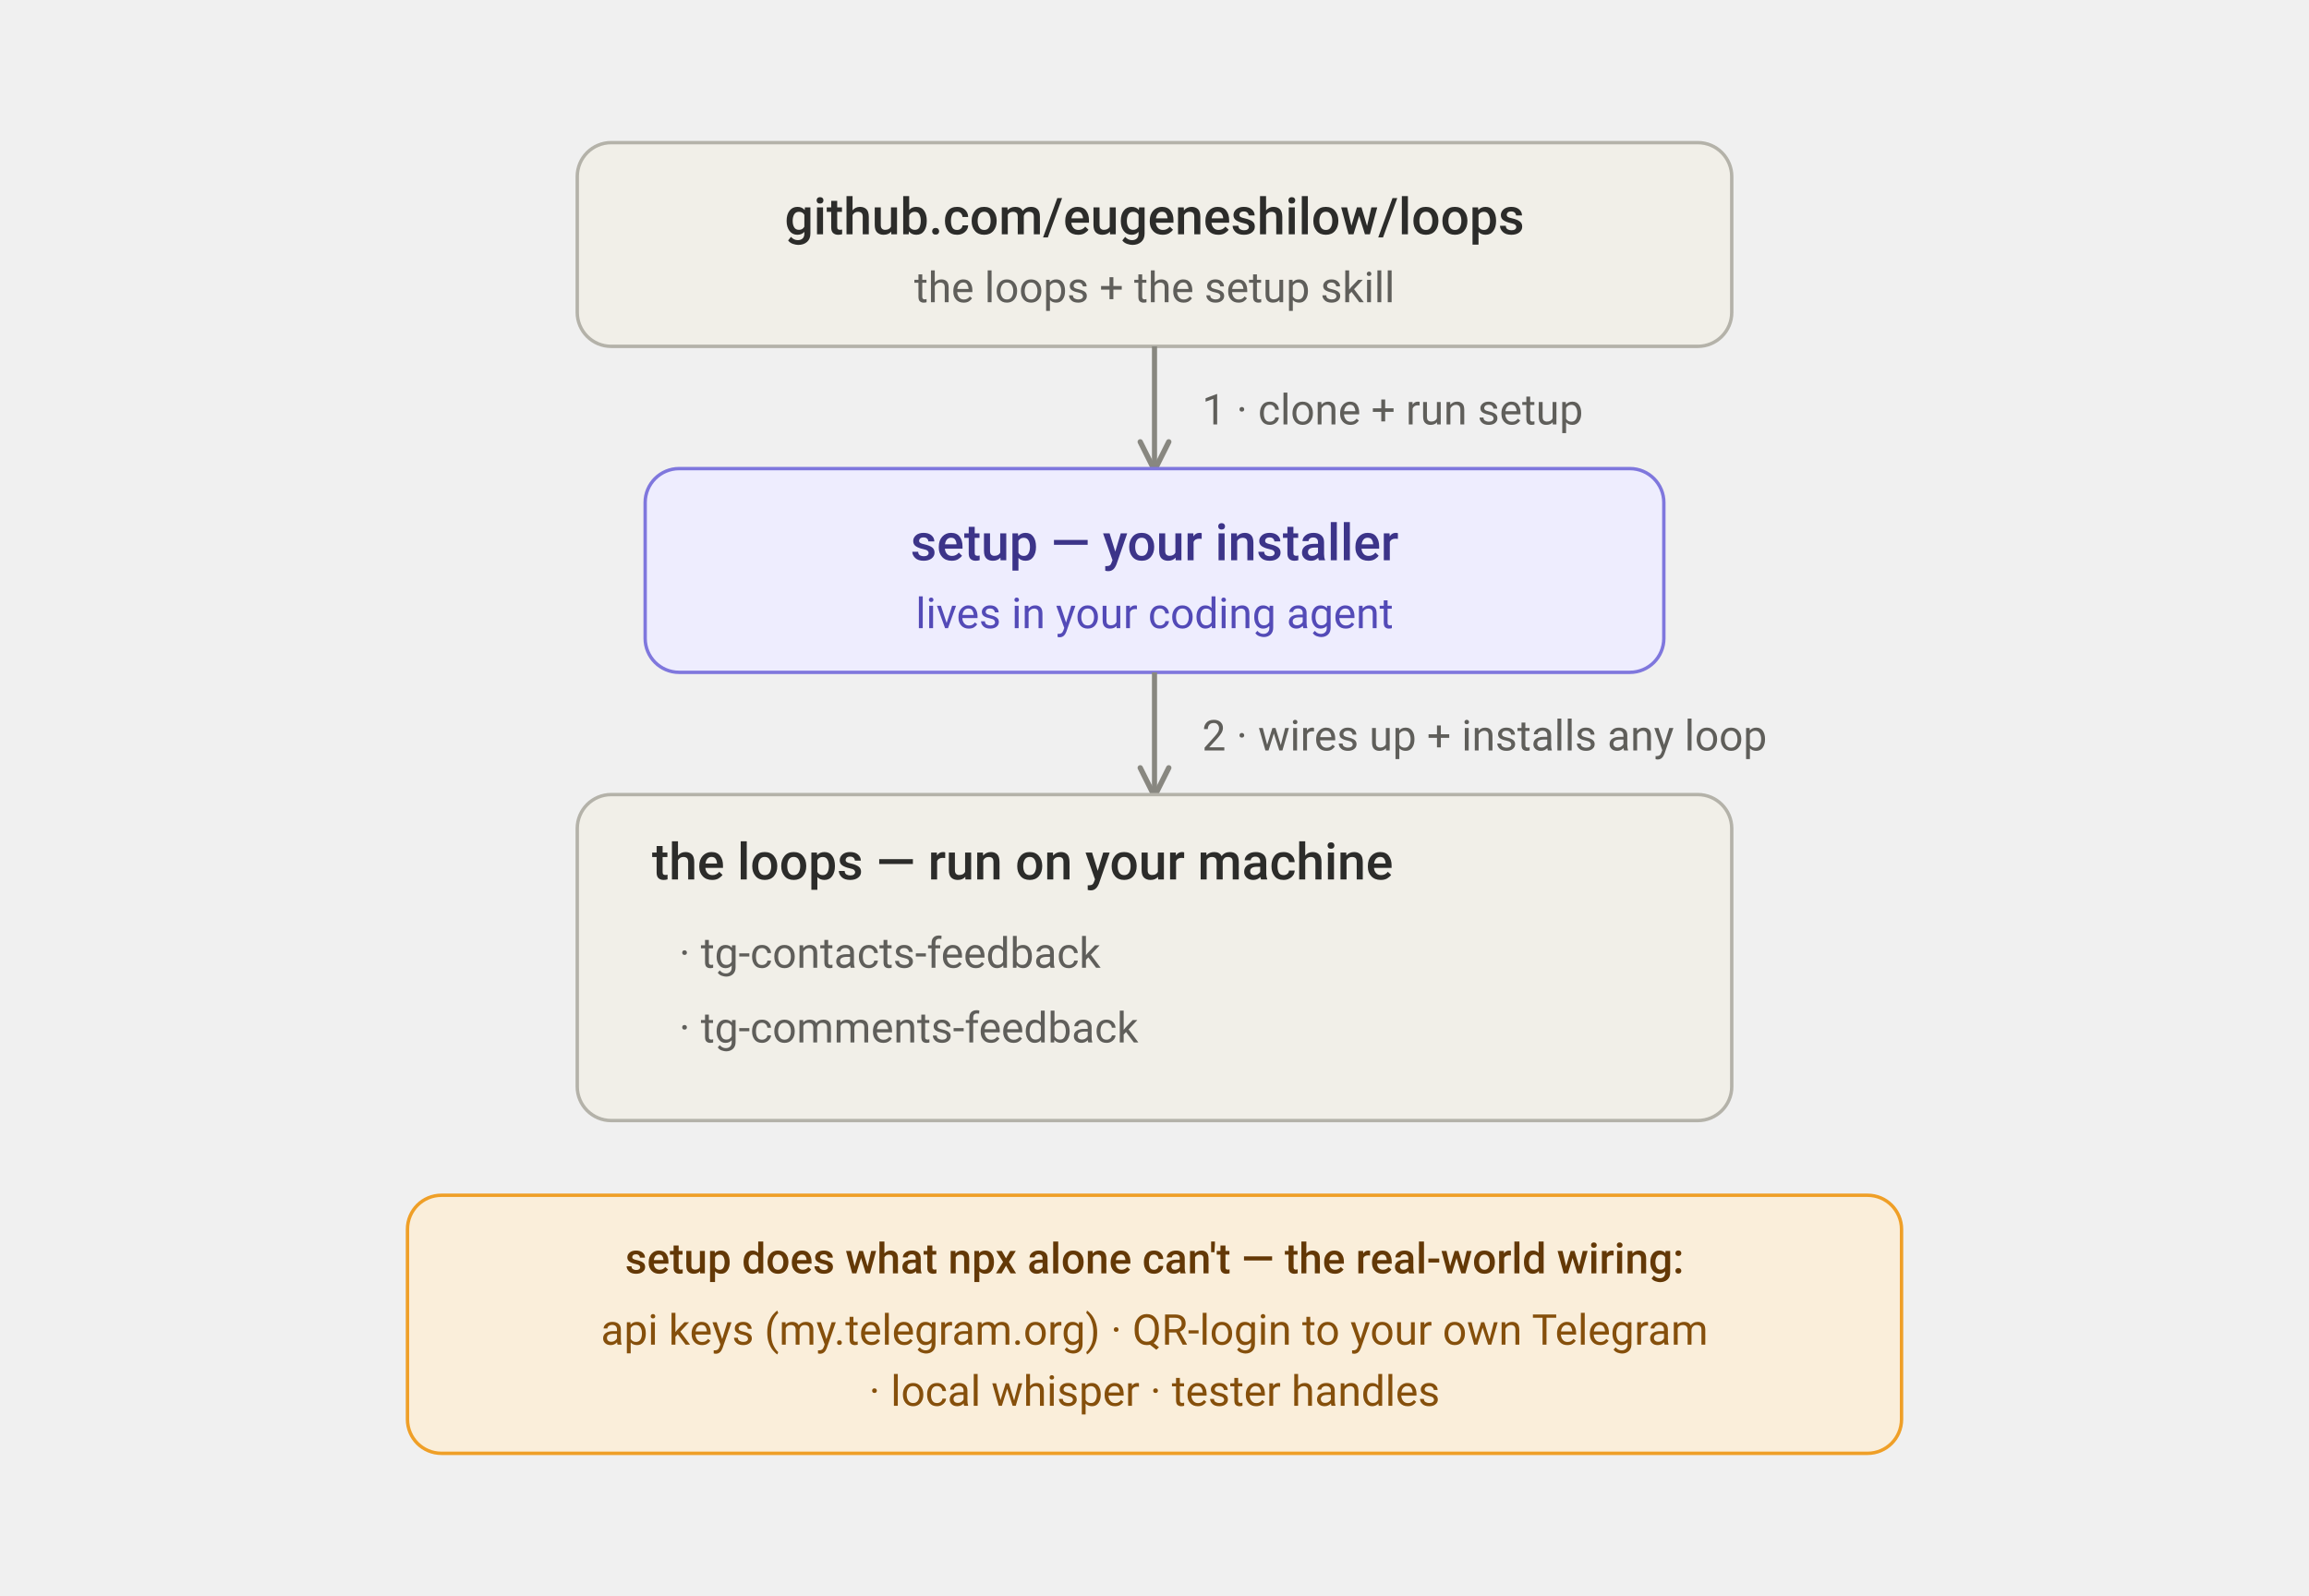
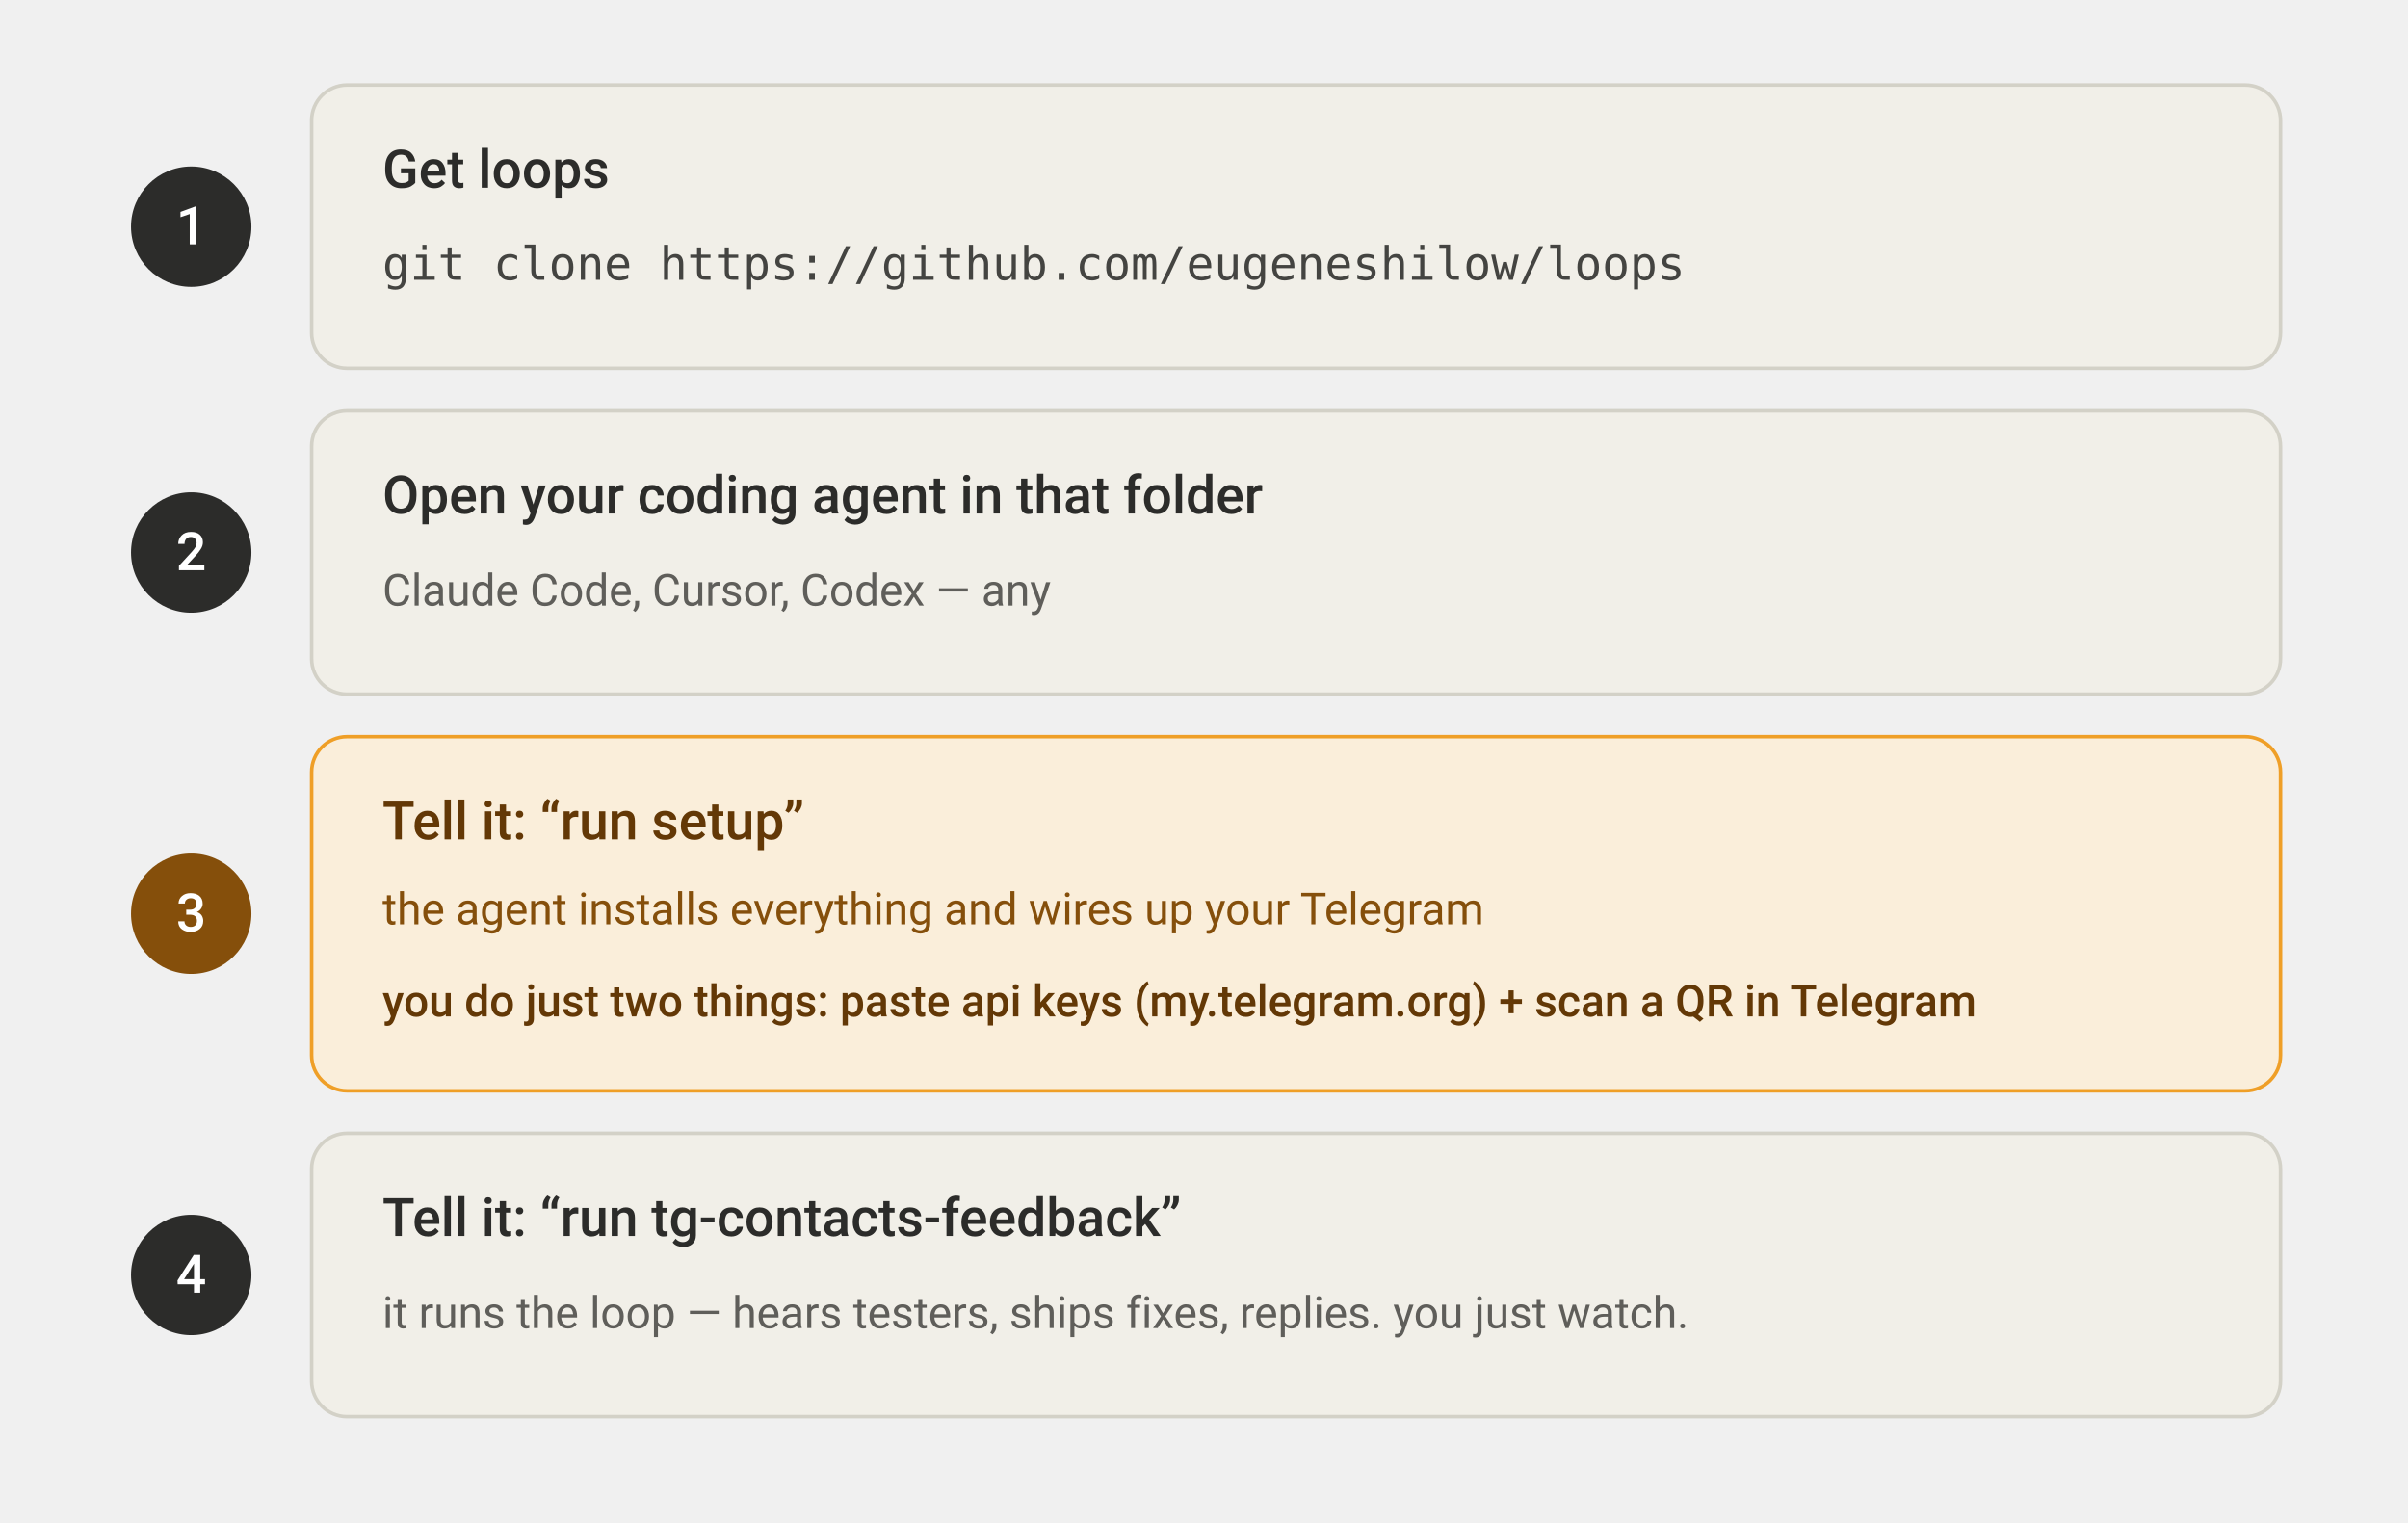
- <svg xmlns="http://www.w3.org/2000/svg" width="100%" viewBox="0 0 680 470" role="img" font-family="-apple-system, BlinkMacSystemFont, Segoe UI, Roboto, sans-serif">
-   <defs>
-     <marker id="ar" viewBox="0 0 10 10" refX="8.5" refY="5" markerWidth="7" markerHeight="7" orient="auto-start-reverse">
-       <path d="M1,1 L9,5 L1,9" fill="none" stroke="#888780" stroke-width="1.5" stroke-linecap="round" stroke-linejoin="round" />
-     </marker>
-   </defs>
-   <rect x="170" y="42" width="340" height="60" rx="10" fill="#F1EFE8" stroke="#B4B2A9" stroke-width="1" />
-   <text x="340" y="69" text-anchor="middle" font-size="15" font-weight="500" fill="#2C2C2A">github.com/eugeneshilow/loops</text>
-   <text x="340" y="89" text-anchor="middle" font-size="12.5" fill="#5F5E5A">the loops + the setup skill</text>
-   <line x1="340" y1="102" x2="340" y2="138" stroke="#888780" stroke-width="1.5" marker-end="url(#ar)" />
-   <text x="354" y="125" font-size="12.5" fill="#5F5E5A">1 · clone + run setup</text>
-   <rect x="190" y="138" width="300" height="60" rx="10" fill="#EEEDFE" stroke="#7F77DD" stroke-width="1" />
-   <text x="340" y="165" text-anchor="middle" font-size="15" font-weight="500" fill="#3C3489">setup — your installer</text>
-   <text x="340" y="185" text-anchor="middle" font-size="12.5" fill="#534AB7">lives in your coding agent</text>
-   <line x1="340" y1="198" x2="340" y2="234" stroke="#888780" stroke-width="1.5" marker-end="url(#ar)" />
-   <text x="354" y="221" font-size="12.5" fill="#5F5E5A">2 · wires up + installs any loop</text>
-   <rect x="170" y="234" width="340" height="96" rx="10" fill="#F1EFE8" stroke="#B4B2A9" stroke-width="1" />
-   <text x="192" y="259" font-size="15" font-weight="500" fill="#2C2C2A">the loops — run on your machine</text>
-   <text x="200" y="285" font-size="12.5" fill="#5F5E5A">·  tg-contacts-feedback</text>
-   <text x="200" y="307" font-size="12.5" fill="#5F5E5A">·  tg-comments-feedback</text>
-   <rect x="120" y="352" width="440" height="76" rx="10" fill="#FAEEDA" stroke="#EF9F27" stroke-width="1" />
-   <text x="340" y="375" text-anchor="middle" font-size="12.5" font-weight="500" fill="#633806">setup does what npx alone can't — the real-world wiring:</text>
-   <text x="340" y="396" text-anchor="middle" font-size="12.5" fill="#854F0B">api keys (my.telegram.org) · QR-login to your own Telegram</text>
-   <text x="340" y="414" text-anchor="middle" font-size="12.5" fill="#854F0B">· local whisper · tester handles</text>
+ <svg xmlns="http://www.w3.org/2000/svg" width="100%" viewBox="0 0 680 430" role="img" font-family="-apple-system, BlinkMacSystemFont, Segoe UI, Roboto, sans-serif">
+   <circle cx="54" cy="64" r="17" fill="#2C2C2A" />
+   <text x="54" y="69" text-anchor="middle" font-size="15" font-weight="500" fill="#FFFFFF">1</text>
+   <rect x="88" y="24" width="556" height="80" rx="10" fill="#F1EFE8" stroke="#D3D1C7" stroke-width="1" />
+   <text x="108" y="53" font-size="15" font-weight="500" fill="#2C2C2A">Get loops</text>
+   <text x="108" y="79" font-size="13" font-family="ui-monospace, Menlo, monospace" fill="#444441">git clone https://github.com/eugeneshilow/loops</text>
+   <circle cx="54" cy="156" r="17" fill="#2C2C2A" />
+   <text x="54" y="161" text-anchor="middle" font-size="15" font-weight="500" fill="#FFFFFF">2</text>
+   <rect x="88" y="116" width="556" height="80" rx="10" fill="#F1EFE8" stroke="#D3D1C7" stroke-width="1" />
+   <text x="108" y="145" font-size="15" font-weight="500" fill="#2C2C2A">Open your coding agent in that folder</text>
+   <text x="108" y="171" font-size="12.5" fill="#5F5E5A">Claude Code, Cursor, Codex — any</text>
+   <circle cx="54" cy="258" r="17" fill="#854F0B" />
+   <text x="54" y="263" text-anchor="middle" font-size="15" font-weight="500" fill="#FFFFFF">3</text>
+   <rect x="88" y="208" width="556" height="100" rx="10" fill="#FAEEDA" stroke="#EF9F27" stroke-width="1" />
+   <text x="108" y="237" font-size="15" font-weight="500" fill="#633806">Tell it: “run setup”</text>
+   <text x="108" y="261" font-size="12.5" fill="#854F0B">the agent installs everything and wires up your Telegram</text>
+   <text x="108" y="287" font-size="12.5" font-weight="500" fill="#633806">you do just two things: paste api keys (my.telegram.org) + scan a QR in Telegram</text>
+   <circle cx="54" cy="360" r="17" fill="#2C2C2A" />
+   <text x="54" y="365" text-anchor="middle" font-size="15" font-weight="500" fill="#FFFFFF">4</text>
+   <rect x="88" y="320" width="556" height="80" rx="10" fill="#F1EFE8" stroke="#D3D1C7" stroke-width="1" />
+   <text x="108" y="349" font-size="15" font-weight="500" fill="#2C2C2A">Tell it: “run tg-contacts-feedback”</text>
+   <text x="108" y="375" font-size="12.5" fill="#5F5E5A">it runs the loop — hears testers, ships fixes, replies. you just watch.</text>
</svg>
